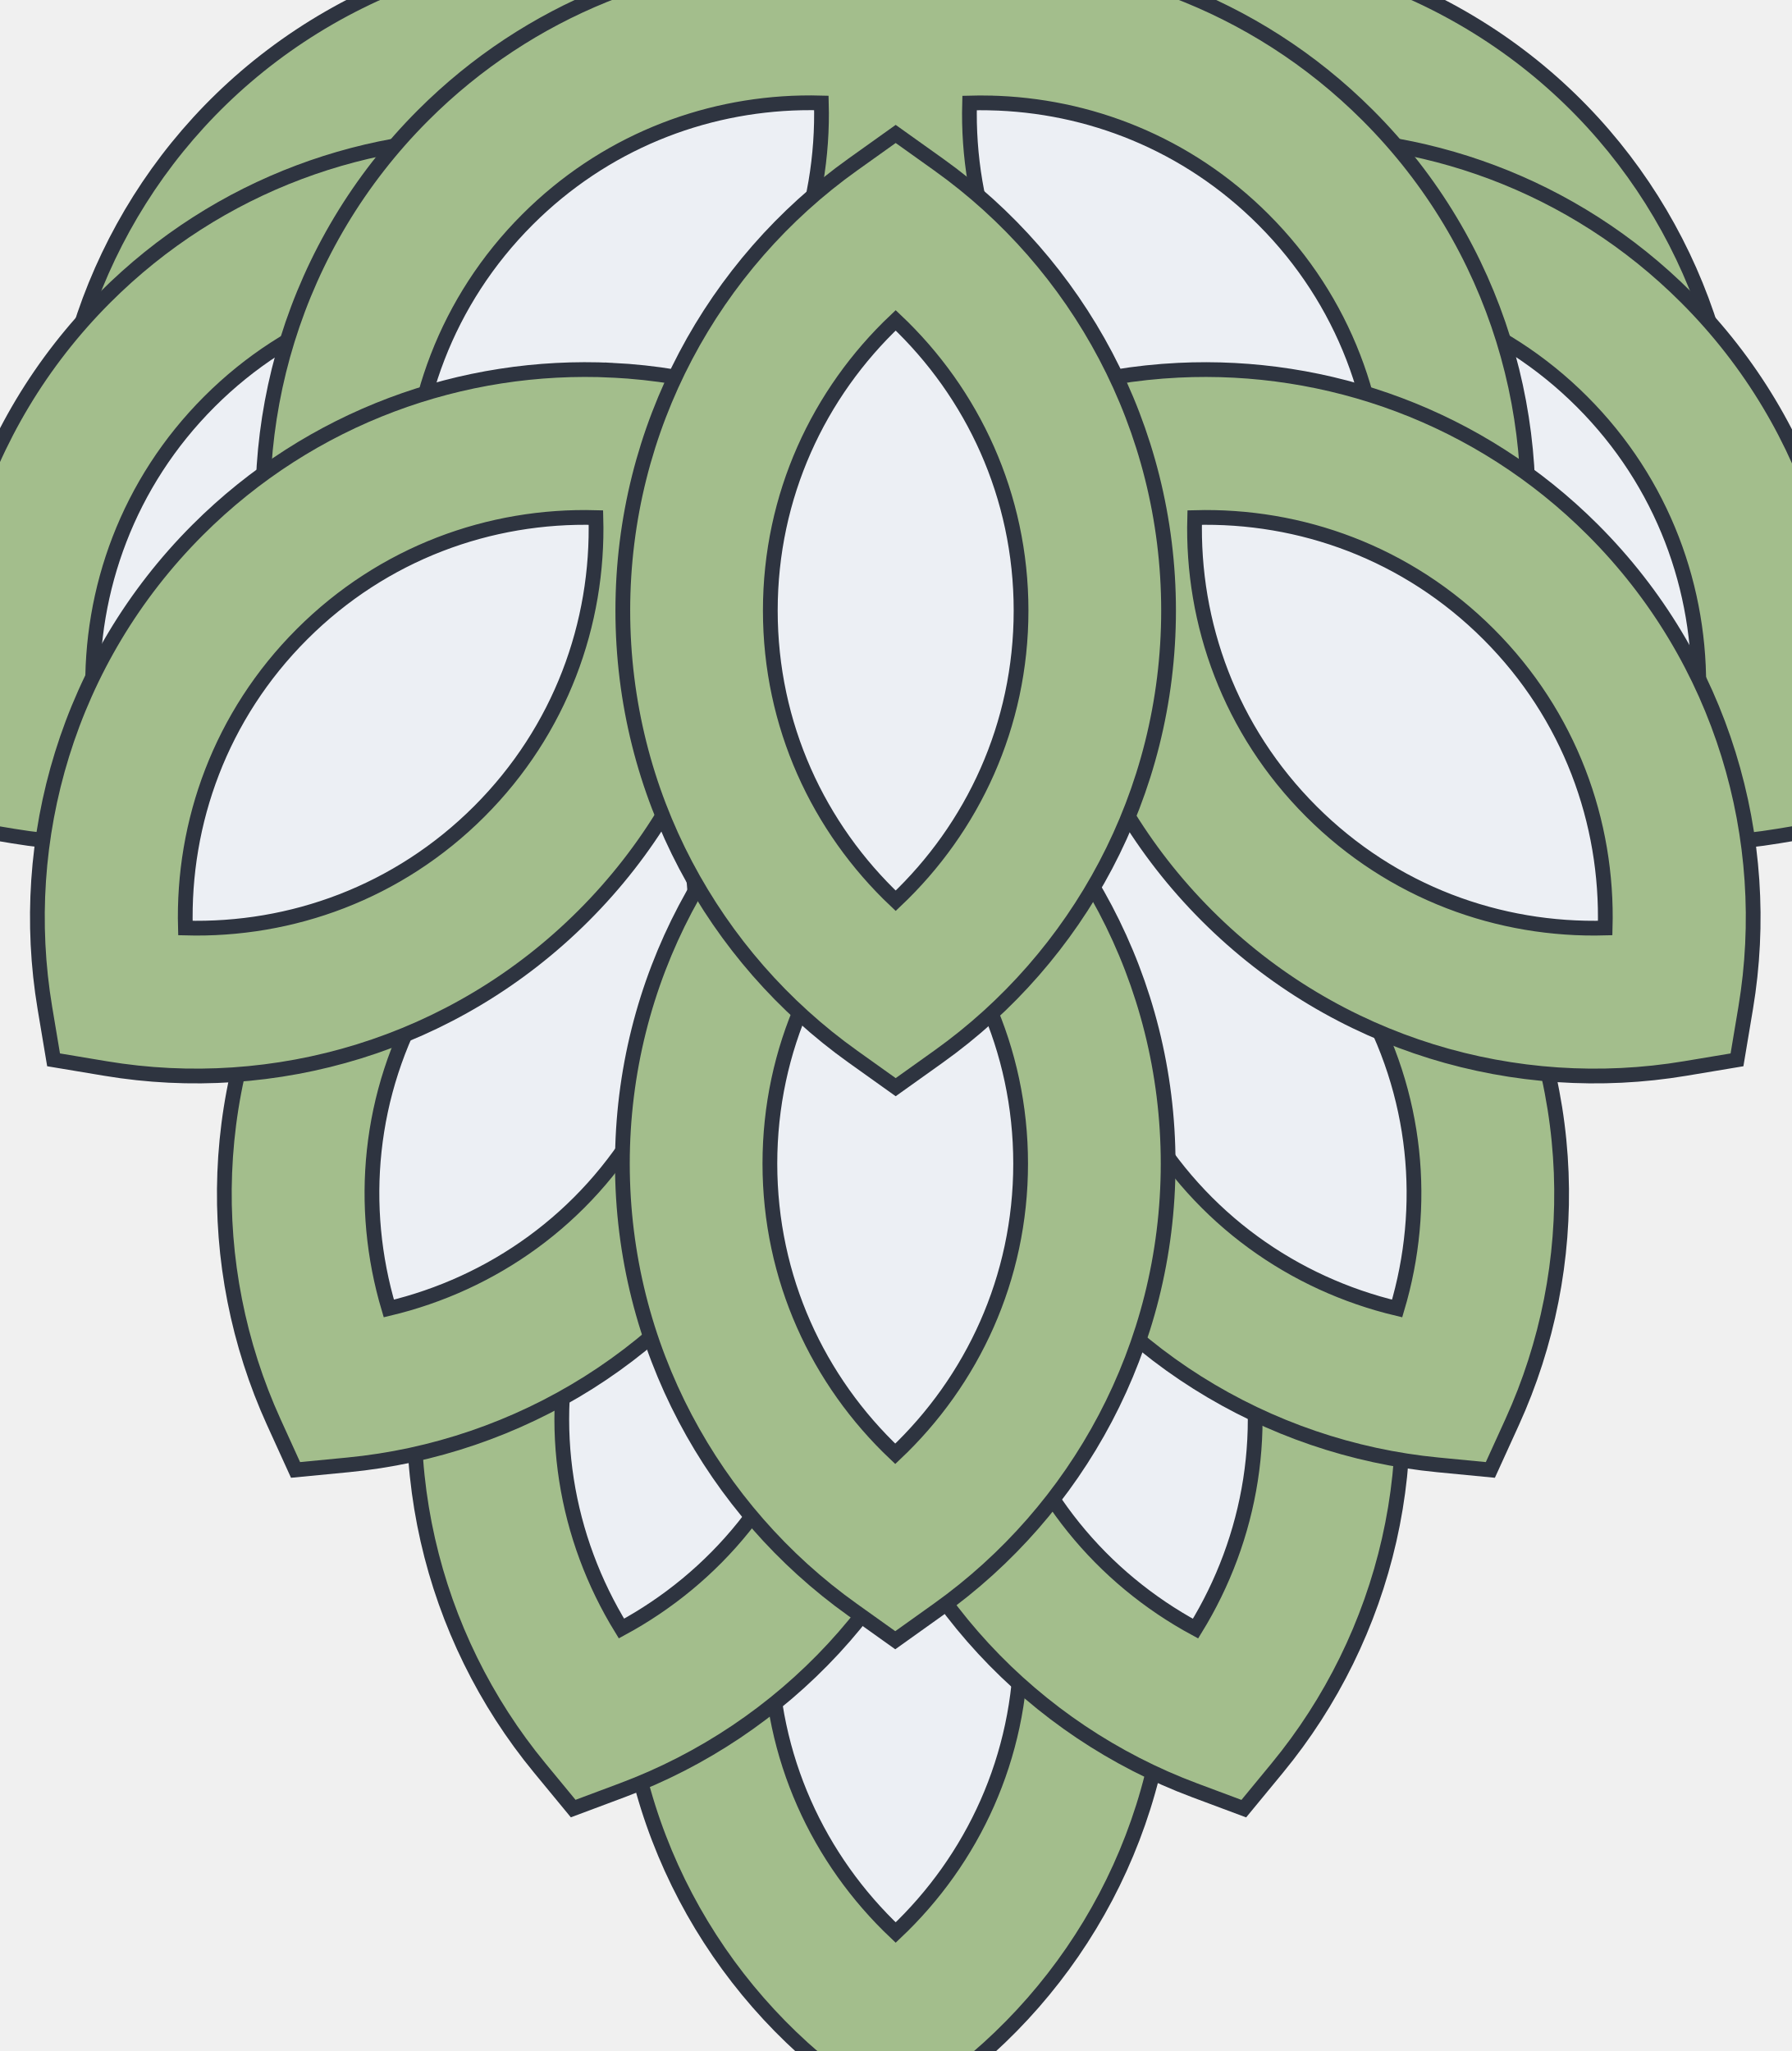
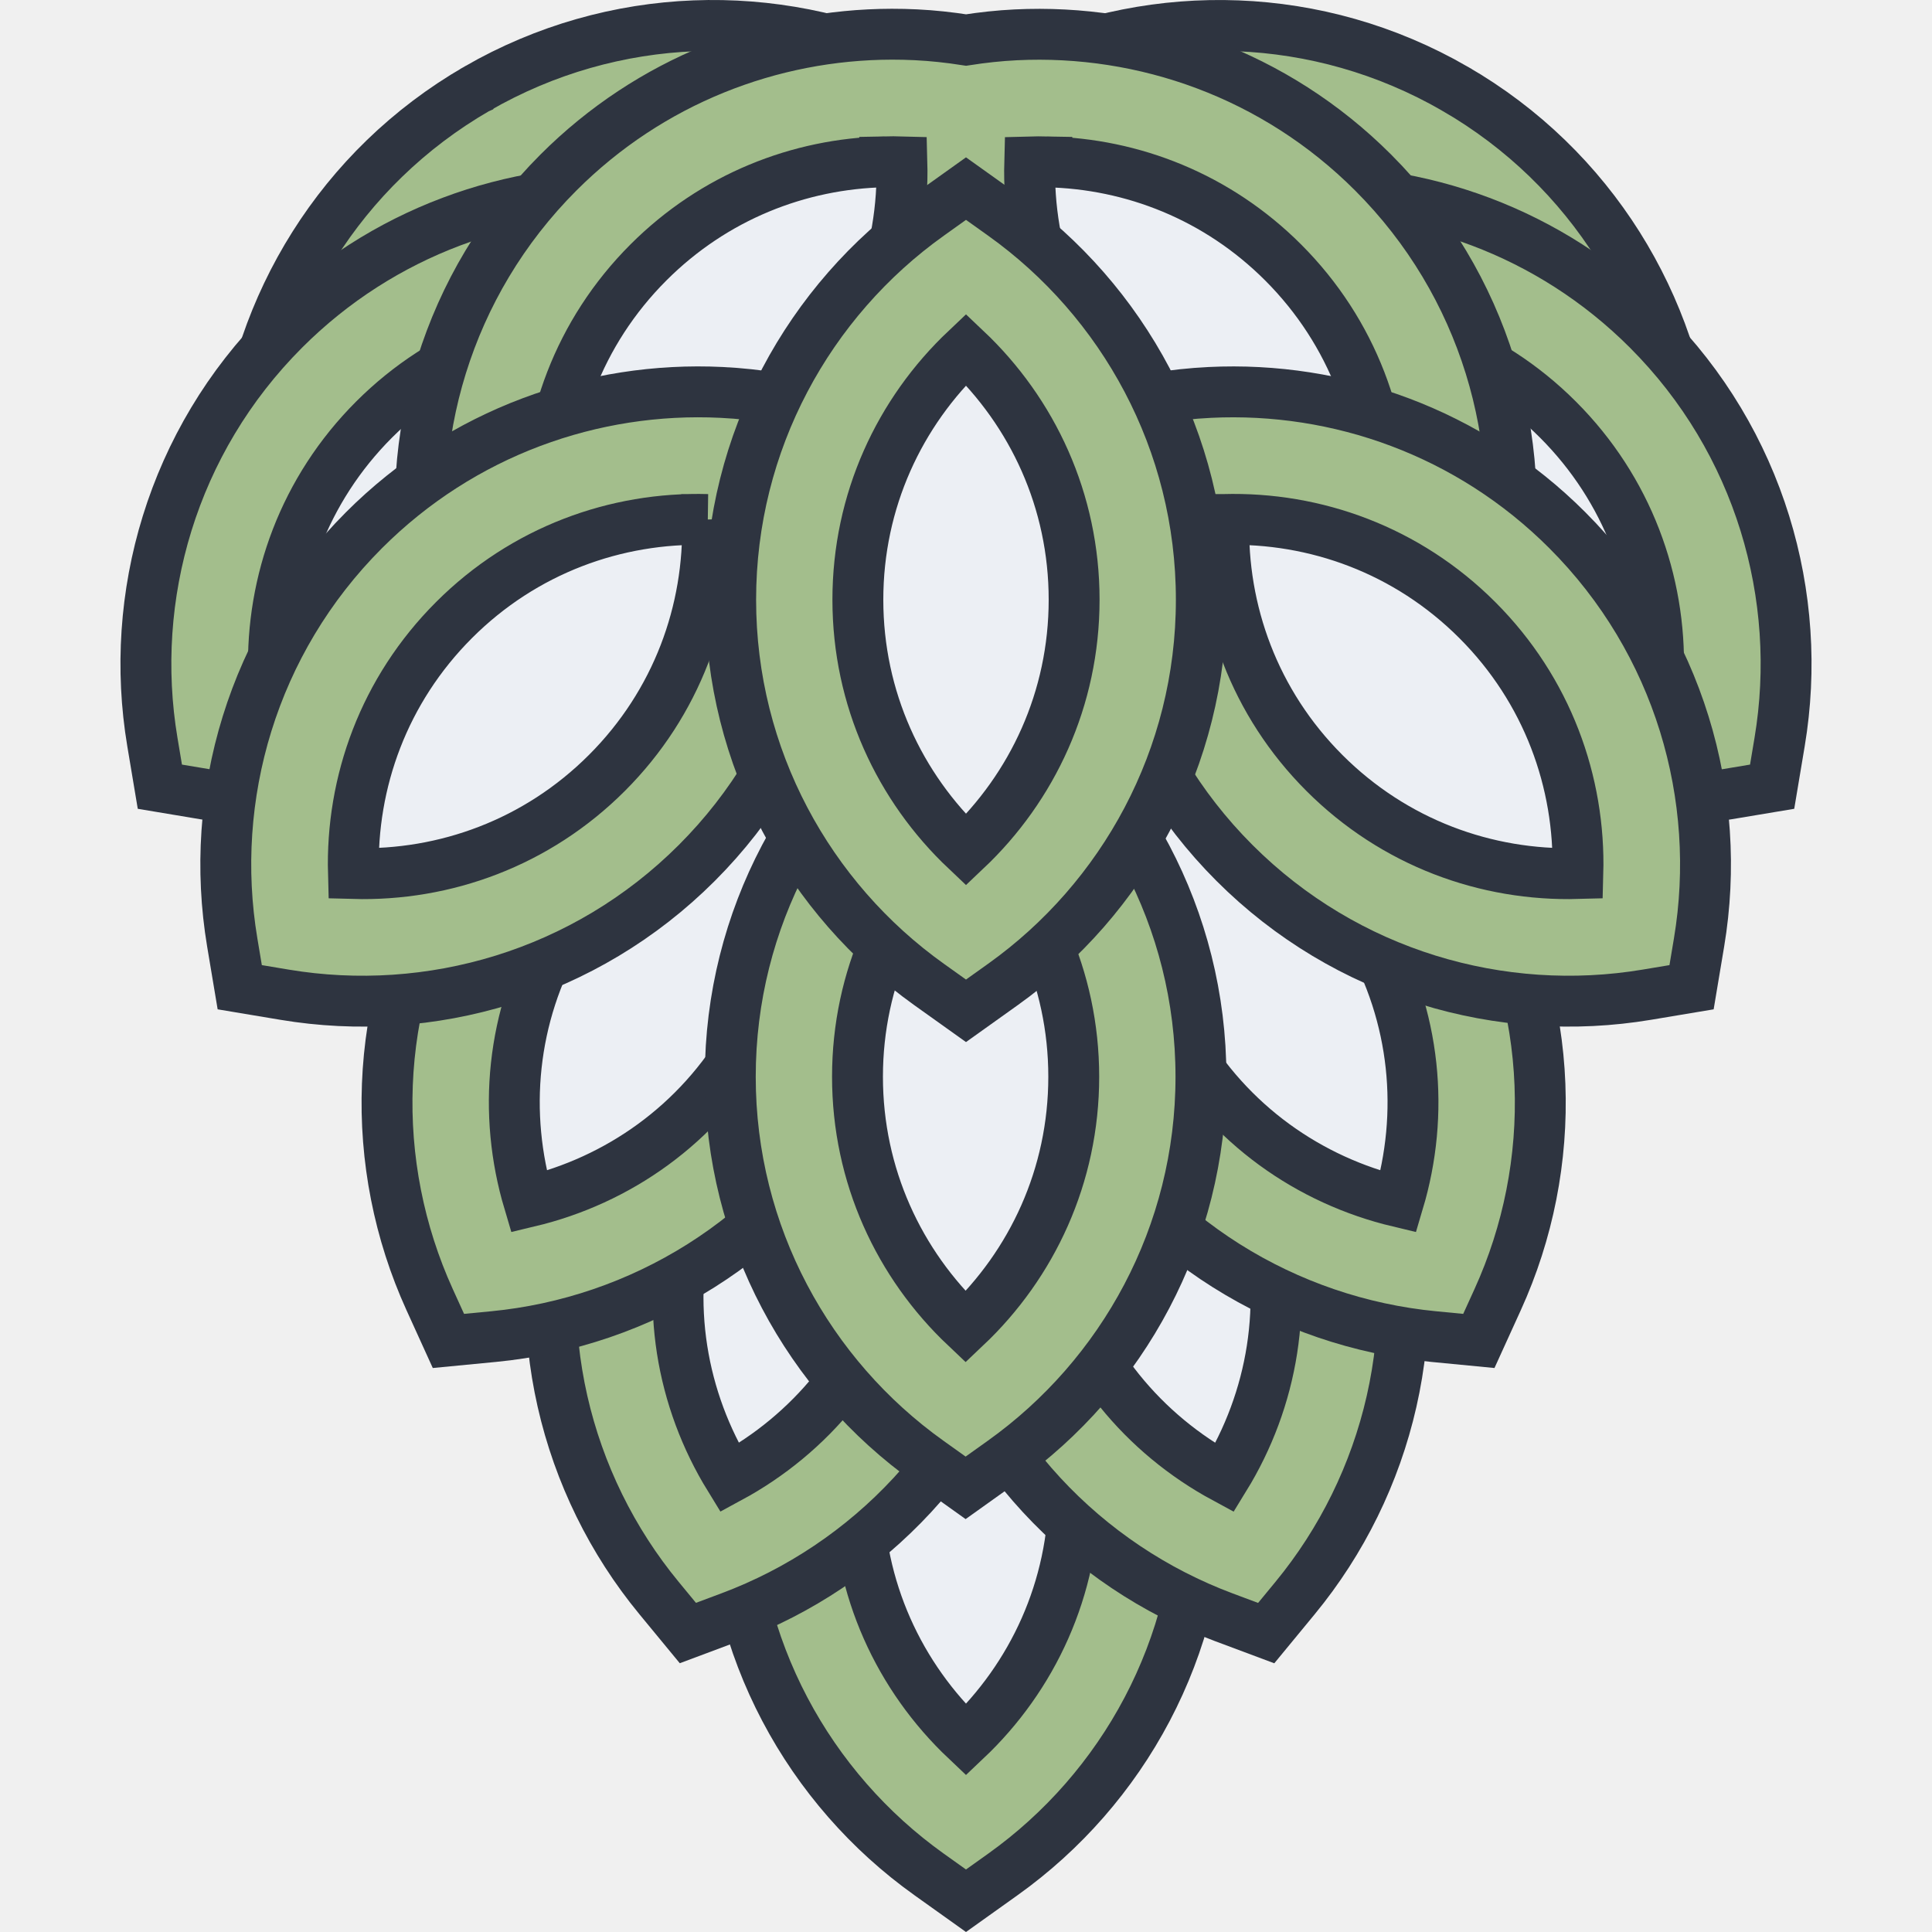
- <svg xmlns="http://www.w3.org/2000/svg" id="Layer_1" viewBox="0 0 242.89 278.14" version="1.1" width="242.89" height="278.14">
+ <svg xmlns="http://www.w3.org/2000/svg" id="Layer_1" viewBox="0 0 300 300" version="1.1" width="300" height="300">
  <defs id="defs1">
    <style id="style1">.cls-1{fill:#fff;stroke:#194b24;stroke-miterlimit:10;stroke-width:20px;}</style>
  </defs>
-   <path style="color:#000000;fill:#eceff4;stroke:#2e3440;stroke-width:2;stroke-miterlimit:10;stroke-dasharray:none;stroke-opacity:1" d="m 166.32,57.87 c 18.7,10.8 40.57,11.11 58.84,2.8 C 223.23,40.69 212.03,21.91 193.32,11.11 174.61,0.32 152.75,0 134.48,8.32 c 1.93,19.98 13.13,38.76 31.84,49.56 z" id="path18" />
-   <path style="color:#000000;fill:#a3be8c;fill-opacity:1;stroke:#2e3440;stroke-width:2;stroke-miterlimit:10;stroke-dasharray:none;stroke-opacity:1" d="m 164.152,-7.432 c -11.664,-0.454 -23.268,1.847 -33.816,6.65 l -6.496,2.959 0.686,7.104 c 2.228,23.068 15.234,44.814 36.795,57.26 l 15,8.658 v -2.178 c 17.721,5.54 36.619,4.194 52.98,-3.248 l 6.5,-2.957 -0.688,-7.107 C 232.885,36.641 219.879,14.895 198.318,2.449 l -0.002,-0.002 c -10.778,-6.216 -22.501,-9.425 -34.164,-9.879 z m -0.836,19.961 c 8.511,0.324 17.076,2.67 25.008,7.244 13.489,7.788 22.245,20.408 25.58,34.396 -13.786,4.101 -29.103,2.827 -42.584,-4.959 l -0.107,-0.062 c -13.429,-7.793 -22.152,-20.379 -25.479,-34.33 5.682,-1.693 11.612,-2.516 17.582,-2.289 z" id="path19" />
-   <path style="color:#000000;fill:#eceff4;stroke:#2e3440;stroke-width:2;stroke-miterlimit:10;stroke-dasharray:none;stroke-opacity:1" d="m 49.57,11.11 c -18.7,10.8 -29.91,29.58 -31.84,49.56 18.26,8.32 40.13,8 58.84,-2.8 C 95.27,47.07 106.48,28.29 108.41,8.31 90.15,0 68.28,0.32 49.57,11.11 Z" id="path20" />
-   <path style="color:#000000;fill:#a3be8c;fill-opacity:1;stroke:#2e3440;stroke-width:2;stroke-miterlimit:10;stroke-dasharray:none;stroke-opacity:1" d="M 78.738,-7.434 C 67.074,-6.978 55.353,-3.769 44.574,2.447 l -0.002,0.002 -0.004,0.002 C 23.02,14.896 10.004,36.637 7.775,59.709 l -0.686,7.102 6.494,2.959 C 34.674,79.379 60.01,78.975 81.568,66.531 l 0.002,-0.002 C 103.119,54.084 116.135,32.343 118.363,9.271 l 0.688,-7.105 -6.498,-2.957 C 102.009,-5.59 90.402,-7.889 78.738,-7.434 Z m 0.84,19.961 c 5.969,-0.228 11.897,0.595 17.576,2.283 C 93.817,28.799 85.052,41.424 71.568,49.211 58.076,56.998 42.76,58.277 28.984,54.174 32.321,40.186 41.084,27.562 54.566,19.773 62.498,15.199 71.064,12.852 79.578,12.527 Z" id="path21" />
-   <path style="color:#000000;fill:#eceff4;stroke:#2e3440;stroke-width:2;stroke-miterlimit:10;stroke-dasharray:none;stroke-opacity:1" d="m 94.45,222.72 c 0,21.6 10.66,40.69 27,52.35 16.34,-11.66 27,-30.75 27,-52.35 0,-21.6 -10.66,-40.69 -27,-52.35 -16.34,11.66 -27,30.75 -27,52.35 z" id="path22" />
-   <path style="color:#000000;fill:#a3be8c;fill-opacity:1;stroke:#2e3440;stroke-width:2;stroke-miterlimit:10;stroke-dasharray:none;stroke-opacity:1" d="m 121.449,158.086 -5.809,4.145 c -18.867,13.463 -31.191,35.6 -31.191,60.49 0,24.89 12.324,47.027 31.191,60.49 l 5.809,4.145 5.809,-4.145 c 18.867,-13.463 31.191,-35.6 31.191,-60.49 0,-24.89 -12.324,-47.027 -31.191,-60.49 z m 0,25.277 c 10.449,9.882 17,23.78 17,39.357 0,15.577 -6.551,29.473 -17,39.355 -10.449,-9.882 -17,-23.779 -17,-39.355 0,-15.577 6.551,-29.475 17,-39.357 z" id="path23" />
-   <path style="color:#000000;fill:#eceff4;stroke:#2e3440;stroke-width:2;stroke-miterlimit:10;stroke-dasharray:none;stroke-opacity:1" d="m 125.84,189.83 c 5.59,20.86 20.83,36.55 39.63,43.58 12.76,-15.49 18.12,-36.69 12.53,-57.55 -5.59,-20.86 -20.83,-36.55 -39.63,-43.58 -12.76,15.49 -18.12,36.69 -12.53,57.55 z" id="path24" />
-   <path style="color:#000000;fill:#a3be8c;fill-opacity:1;stroke:#2e3440;stroke-width:2;stroke-miterlimit:10;stroke-dasharray:none;stroke-opacity:1" d="m 135.189,120.414 -4.537,5.508 c -14.733,17.885 -20.913,42.456 -14.471,66.496 6.442,24.038 24.074,42.241 45.785,50.359 l 6.684,2.498 4.537,-5.508 c 14.733,-17.885 20.915,-42.456 14.473,-66.496 -6.442,-24.038 -24.076,-42.239 -45.787,-50.357 z m 6.545,24.418 c 12.648,6.841 22.575,18.575 26.605,33.617 4.031,15.041 1.298,30.16 -6.234,42.41 -12.648,-6.841 -22.575,-18.575 -26.605,-33.617 -4.03,-15.04 -1.298,-30.161 6.234,-42.41 z" id="path25" />
-   <path style="color:#000000;fill:#eceff4;stroke:#2e3440;stroke-width:2;stroke-miterlimit:10;stroke-dasharray:none;stroke-opacity:1" d="m 152.38,156.86 c 10.8,18.7 29.58,29.91 49.56,31.84 8.32,-18.26 8,-40.13 -2.8,-58.84 -10.8,-18.7 -29.58,-29.91 -49.56,-31.84 -8.32,18.26 -8,40.13 2.8,58.84 z" id="path26" />
-   <path style="color:#000000;fill:#a3be8c;fill-opacity:1;stroke:#2e3440;stroke-width:2;stroke-miterlimit:10;stroke-dasharray:none;stroke-opacity:1" d="m 137.439,87.381 -2.959,6.492 c -9.609,21.09 -9.206,46.428 3.238,67.986 h 0.002 v 0.002 c 12.445,21.549 34.186,34.564 57.258,36.793 l 7.104,0.686 2.957,-6.494 c 9.609,-21.09 9.206,-46.426 -3.238,-67.984 v -0.002 h -0.002 C 189.354,103.311 167.613,90.295 144.541,88.066 Z m 12.637,21.895 c 13.99,3.337 26.616,12.101 34.404,25.586 7.787,13.493 9.066,28.808 4.963,42.584 -13.989,-3.337 -26.614,-12.1 -34.402,-25.584 -7.789,-13.493 -9.068,-28.809 -4.965,-42.586 z" id="path27" />
-   <path style="color:#000000;fill:#eceff4;stroke:#2e3440;stroke-width:2;stroke-miterlimit:10;stroke-dasharray:none;stroke-opacity:1" d="m 68.37,175.85 c -5.59,20.86 -0.23,42.07 12.53,57.55 18.8,-7.03 34.04,-22.72 39.63,-43.58 5.59,-20.86 0.23,-42.07 -12.53,-57.55 -18.8,7.03 -34.04,22.72 -39.63,43.58 z" id="path28" />
-   <path style="color:#000000;fill:#a3be8c;fill-opacity:1;stroke:#2e3440;stroke-width:2;stroke-miterlimit:10;stroke-dasharray:none;stroke-opacity:1" d="m 111.18,120.404 -6.682,2.5 c -21.711,8.119 -39.345,26.319 -45.787,50.357 -6.442,24.041 -0.265,48.619 14.473,66.498 l 4.537,5.506 6.682,-2.5 c 21.711,-8.119 39.345,-26.319 45.787,-50.357 6.442,-24.041 0.265,-48.619 -14.473,-66.498 z m -6.543,24.418 c 7.529,12.244 10.265,27.371 6.234,42.41 -4.031,15.042 -13.959,26.774 -26.607,33.615 -7.529,-12.244 -10.265,-27.371 -6.234,-42.41 4.031,-15.042 13.959,-26.774 26.607,-33.615 z" id="path29" />
-   <path style="color:#000000;fill:#eceff4;stroke:#2e3440;stroke-width:2;stroke-miterlimit:10;stroke-dasharray:none;stroke-opacity:1" d="m 49.02,129.86 c -10.8,18.7 -11.11,40.57 -2.8,58.84 19.98,-1.93 38.76,-13.13 49.56,-31.84 10.8,-18.7 11.11,-40.57 2.8,-58.84 -19.98,1.93 -38.76,13.13 -49.56,31.84 z" id="path30" />
-   <path style="color:#000000;fill:#a3be8c;fill-opacity:1;stroke:#2e3440;stroke-width:2;stroke-miterlimit:10;stroke-dasharray:none;stroke-opacity:1" d="m 104.727,87.379 -7.107,0.688 C 74.551,90.295 52.805,103.301 40.359,124.861 27.913,146.413 27.524,171.748 37.117,192.84 l 2.957,6.5 7.107,-0.686 c 23.068,-2.228 44.812,-15.234 57.258,-36.793 l 0.002,-0.002 c 12.446,-21.552 12.836,-46.888 3.242,-67.98 z M 92.08,109.275 c 4.101,13.786 2.827,29.103 -4.959,42.584 h -0.002 v 0.002 c -7.787,13.491 -20.409,22.248 -34.398,25.584 -4.102,-13.787 -2.827,-29.103 4.959,-42.584 v -0.002 h 0.002 c 7.788,-13.491 20.408,-22.249 34.398,-25.584 z" id="path31" />
-   <path style="color:#000000;fill:#eceff4;stroke:#2e3440;stroke-width:2;stroke-miterlimit:10;stroke-dasharray:none;stroke-opacity:1" d="m 94.39,157.8 c 0,21.6 10.66,40.69 27,52.35 16.34,-11.66 27,-30.75 27,-52.35 0,-21.6 -10.66,-40.69 -27,-52.35 -16.34,11.66 -27,30.75 -27,52.35 z" id="path32" />
-   <path style="color:#000000;fill:#a3be8c;fill-opacity:1;stroke:#2e3440;stroke-width:2;stroke-miterlimit:10;stroke-dasharray:none;stroke-opacity:1" d="m 121.391,93.164 -5.809,4.146 C 96.715,110.774 84.391,132.911 84.391,157.801 c 0,24.89 12.324,47.025 31.191,60.488 l 5.809,4.146 5.809,-4.146 c 18.867,-13.463 31.191,-35.598 31.191,-60.488 0,-24.89 -12.324,-47.027 -31.191,-60.49 z m 0,25.279 c 10.449,9.882 17,23.78 17,39.357 0,15.577 -6.551,29.473 -17,39.355 -10.449,-9.882 -17,-23.778 -17,-39.355 -1e-5,-15.578 6.551,-29.475 17,-39.357 z" id="path33" />
-   <path style="color:#000000;fill:#eceff4;stroke:#2e3440;stroke-width:2;stroke-miterlimit:10;stroke-dasharray:none;stroke-opacity:1" d="m 183.4,85.58 c 15.27,15.27 36.31,21.24 56.11,17.93 3.31,-19.79 -2.66,-40.84 -17.93,-56.11 -15.27,-15.27 -36.31,-21.24 -56.11,-17.93 -3.31,19.79 2.66,40.84 17.93,56.11 z" id="path34" />
-   <path style="color:#000000;fill:#a3be8c;fill-opacity:1;stroke:#2e3440;stroke-width:2;stroke-miterlimit:10;stroke-dasharray:none;stroke-opacity:1" d="m 172.449,18.678 c -2.889,0.141 -5.771,0.452 -8.629,0.93 l -7.037,1.176 -1.176,7.037 c -3.823,22.858 3.123,47.232 20.721,64.83 17.596,17.596 41.965,24.545 64.83,20.723 l 7.037,-1.176 1.178,-7.037 C 253.196,82.303 246.248,57.926 228.65,40.328 213.254,24.932 192.672,17.688 172.449,18.678 Z m 2.211,19.982 c 14.376,-0.398 28.838,4.799 39.85,15.811 11.009,11.009 16.207,25.48 15.811,39.85 -14.376,0.398 -28.838,-4.799 -39.85,-15.811 -11.009,-11.009 -16.207,-25.48 -15.811,-39.85 z" id="path35" />
-   <path style="color:#000000;fill:#eceff4;stroke:#2e3440;stroke-width:2;stroke-miterlimit:10;stroke-dasharray:none;stroke-opacity:1" d="m 59.5,85.582 c -15.27,15.27 -36.31,21.24 -56.11,17.93 -3.31,-19.79 2.66,-40.84 17.93,-56.11 15.27,-15.27 36.31,-21.24 56.11,-17.93 3.31,19.79 -2.66,40.84 -17.93,56.11 z" id="path34-1" />
-   <path style="color:#000000;fill:#a3be8c;fill-opacity:1;stroke:#2e3440;stroke-width:2;stroke-miterlimit:10;stroke-dasharray:none;stroke-opacity:1" d="m 70.451,18.679 c 2.889,0.141 5.771,0.452 8.629,0.93 l 7.037,1.176 1.176,7.037 C 91.116,50.679 84.17,75.054 66.572,92.652 48.976,110.248 24.607,117.197 1.742,113.375 l -7.037,-1.176 -1.178,-7.037 C -10.296,82.304 -3.348,57.927 14.25,40.33 29.646,24.933 50.228,17.689 70.451,18.679 Z M 68.24,38.662 C 53.864,38.263 39.402,43.461 28.39,54.472 17.381,65.481 12.183,79.952 12.58,94.322 26.956,94.72 41.418,89.523 52.43,78.511 63.439,67.502 68.637,53.031 68.24,38.662 Z" id="path35-3" />
-   <path style="color:#000000;fill:#eceff4;stroke:#2e3440;stroke-width:2;stroke-miterlimit:10;stroke-dasharray:none;stroke-opacity:1" d="m 140.2,60.88 c 15.27,15.27 36.31,21.24 56.11,17.93 C 199.62,59.02 193.65,37.97 178.38,22.7 163.11,7.43 142.07,1.47 122.28,4.78 c -3.31,19.79 2.66,40.84 17.93,56.11 z" id="path36" />
-   <path style="color:#000000;fill:#eceff4;stroke:#2e3440;stroke-width:2;stroke-miterlimit:10;stroke-dasharray:none;stroke-opacity:1" d="M 64.45,22.7 C 49.18,37.97 43.21,59.01 46.52,78.81 66.31,82.12 87.36,76.15 102.63,60.88 117.9,45.61 123.87,24.57 120.56,4.77 100.77,1.46 79.72,7.43 64.45,22.7 Z" id="path42" />
-   <path id="path37" style="color:#000000;display:inline;fill:#a3be8c;fill-opacity:1;stroke:#2e3440;stroke-width:2;stroke-miterlimit:10;stroke-dasharray:none;stroke-opacity:1" d="M 109.789,-6.111 C 90.811,-6.076 71.814,1.193 57.379,15.629 39.783,33.225 32.834,57.594 36.656,80.459 l 1.178,7.037 7.037,1.178 c 22.857,3.823 47.232,-3.125 64.83,-20.723 4.661,-4.661 8.552,-9.806 11.717,-15.264 3.163,5.457 7.052,10.603 11.711,15.264 0.003,0.003 0.006,0.006 0.01,0.01 17.595,17.589 41.96,24.535 64.82,20.713 l 7.037,-1.178 1.178,-7.037 C 209.997,57.601 203.049,33.227 185.451,15.629 170.053,0.231 149.471,-7.004 129.256,-6.012 c -2.609,0.128 -5.21,0.412 -7.795,0.814 -2.612,-0.409 -5.24,-0.695 -7.877,-0.824 -1.264,-0.062 -2.53,-0.092 -3.795,-0.09 z m -1.113,20.061 c 0.898,-0.019 1.797,-0.015 2.695,0.01 0.398,14.376 -4.801,28.838 -15.812,39.85 -11.01,11.01 -25.479,16.21 -39.85,15.812 -0.398,-14.376 4.801,-28.838 15.812,-39.85 10.322,-10.322 23.684,-15.538 37.154,-15.822 z m 25.488,0.01 c 13.469,0.282 26.823,5.491 37.145,15.812 11.01,11.01 16.21,25.479 15.812,39.85 -14.371,0.398 -28.83,-4.798 -39.84,-15.803 -0.002,-0.002 -0.002,-0.004 -0.004,-0.006 -0.002,-0.002 -0.004,-0.002 -0.006,-0.004 -11.003,-11.008 -16.2,-25.474 -15.803,-39.84 0.898,-0.025 1.797,-0.029 2.695,-0.01 z" />
-   <path style="color:#000000;fill:#eceff4;stroke:#2e3440;stroke-width:2;stroke-miterlimit:10;stroke-dasharray:none;stroke-opacity:1" d="m 170.73,117.11 c 15.27,15.27 36.31,21.24 56.11,17.93 C 230.15,115.25 224.18,94.2 208.91,78.93 193.64,63.66 172.6,57.69 152.8,61 c -3.31,19.79 2.66,40.84 17.93,56.11 z" id="path38" />
-   <path style="color:#000000;fill:#a3be8c;fill-opacity:1;stroke:#2e3440;stroke-width:2;stroke-miterlimit:10;stroke-dasharray:none;stroke-opacity:1" d="m 159.779,50.209 c -2.889,0.141 -5.771,0.45 -8.629,0.928 l -7.037,1.176 -1.176,7.037 c -3.823,22.858 3.123,47.234 20.721,64.832 17.596,17.596 41.965,24.543 64.83,20.721 l 7.037,-1.176 1.178,-7.037 C 240.526,113.832 233.578,89.457 215.98,71.859 200.584,56.463 180.002,49.219 159.779,50.209 Z m 2.211,19.98 c 14.376,-0.398 28.838,4.801 39.85,15.812 11.01,11.01 16.208,25.479 15.811,39.85 -14.376,0.398 -28.838,-4.801 -39.85,-15.812 C 166.791,99.029 161.593,84.56 161.99,70.189 Z" id="path39" />
-   <path style="color:#000000;fill:#eceff4;stroke:#2e3440;stroke-width:2;stroke-miterlimit:10;stroke-dasharray:none;stroke-opacity:1" d="M 33.88,78.93 C 18.61,94.2 12.64,115.24 15.95,135.04 35.74,138.35 56.79,132.38 72.06,117.11 87.33,101.84 93.3,80.8 89.99,61 70.2,57.69 49.15,63.66 33.88,78.93 Z" id="path44" />
-   <path style="color:#000000;fill:#a3be8c;fill-opacity:1;stroke:#2e3440;stroke-width:2;stroke-miterlimit:10;stroke-dasharray:none;stroke-opacity:1" d="M 83.014,50.207 C 62.795,49.216 42.207,56.461 26.809,71.859 9.212,89.456 2.264,113.824 6.086,136.689 l 1.178,7.037 7.037,1.176 c 22.858,3.823 47.232,-3.123 64.83,-20.721 17.596,-17.596 24.545,-41.965 20.723,-64.83 l -1.178,-7.037 -7.037,-1.178 c -2.857,-0.478 -5.737,-0.788 -8.625,-0.93 z m -2.213,19.982 c 0.398,14.376 -4.801,28.838 -15.812,39.85 -11.01,11.01 -25.479,16.21 -39.85,15.812 -0.399,-14.376 4.8,-28.838 15.812,-39.85 11.01,-11.01 25.479,-16.21 39.85,-15.812 z" id="path45" />
-   <path style="color:#000000;fill:#eceff4;stroke:#2e3440;stroke-width:2;stroke-miterlimit:10;stroke-dasharray:none;stroke-opacity:1" d="m 94.45,82.8 c 0,21.6 10.66,40.69 27,52.35 16.34,-11.66 27,-30.75 27,-52.35 0,-21.6 -10.66,-40.69 -27,-52.35 -16.34,11.66 -27,30.75 -27,52.35 z" id="path46" />
-   <path style="color:#000000;fill:#a3be8c;fill-opacity:1;stroke:#2e3440;stroke-width:2;stroke-miterlimit:10;stroke-dasharray:none;stroke-opacity:1" d="m 121.449,18.164 -5.809,4.146 c -18.867,13.463 -31.191,35.6 -31.191,60.49 0,24.89 12.324,47.025 31.191,60.488 l 5.809,4.146 5.809,-4.146 c 18.867,-13.463 31.191,-35.598 31.191,-60.488 0,-24.89 -12.324,-47.027 -31.191,-60.49 z m 0,25.279 c 10.449,9.882 17,23.78 17,39.357 0,15.577 -6.551,29.473 -17,39.355 -10.449,-9.882 -17,-23.779 -17,-39.355 0,-15.577 6.551,-29.475 17,-39.357 z" id="path47" />
+   <path style="color:#000000;fill:#eceff4;stroke:#2e3440;stroke-width:1.975;stroke-miterlimit:10;stroke-dasharray:none;stroke-opacity:1" d="m 194.315,68.502 c 18.469,10.666 40.068,10.972 58.112,2.765 C 250.52,51.534 239.459,32.987 220.98,22.321 202.502,11.664 180.913,11.348 162.869,19.565 c 1.906,19.733 12.967,38.28 31.446,48.947 z" id="path18" />
+   <path style="color:#000000;fill:#a3be8c;fill-opacity:1;stroke:#2e3440;stroke-width:7.901;stroke-miterlimit:10;stroke-dasharray:none;stroke-opacity:1" d="m 192.174,4.008 c -11.519,-0.448 -22.98,1.824 -33.398,6.568 l -6.416,2.922 0.677,7.016 c 2.201,22.783 15.046,44.26 36.34,56.551 l 14.814,8.551 v -2.151 c 17.502,5.471 36.166,4.142 52.325,-3.208 l 6.42,-2.92 -0.679,-7.019 C 260.056,47.535 247.211,26.058 225.917,13.767 l -0.002,-0.002 C 215.27,7.626 203.693,4.457 192.174,4.008 Z M 191.348,23.722 c 8.406,0.32 16.864,2.637 24.698,7.154 13.322,7.691 21.969,20.156 25.263,33.971 -13.616,4.05 -28.743,2.792 -42.057,-4.898 l -0.106,-0.062 C 185.884,52.192 177.269,39.762 173.984,25.983 c 5.612,-1.672 11.468,-2.485 17.364,-2.261 z" id="path19" />
+   <path style="color:#000000;fill:#eceff4;stroke:#2e3440;stroke-width:1.975;stroke-miterlimit:10;stroke-dasharray:none;stroke-opacity:1" d="M 79.01,22.321 C 60.541,32.987 49.47,51.534 47.564,71.267 c 18.034,8.217 39.633,7.901 58.112,-2.765 18.469,-10.666 29.54,-29.214 31.446,-48.947 -18.034,-8.207 -39.633,-7.891 -58.112,2.765 z" id="path20" />
+   <path style="color:#000000;fill:#a3be8c;fill-opacity:1;stroke:#2e3440;stroke-width:7.901;stroke-miterlimit:10;stroke-dasharray:none;stroke-opacity:1" d="M 107.817,4.006 C 96.297,4.456 84.721,7.626 74.076,13.765 l -0.002,0.002 -0.004,0.002 C 52.788,26.06 39.933,47.532 37.732,70.318 l -0.677,7.014 6.414,2.922 c 20.829,9.49 45.852,9.092 67.143,-3.198 l 0.002,-0.002 c 21.282,-12.291 34.136,-33.763 36.338,-56.549 l 0.679,-7.018 -6.418,-2.92 C 130.799,5.828 119.336,3.557 107.817,4.006 Z m 0.829,19.714 c 5.896,-0.225 11.75,0.587 17.359,2.255 -3.296,13.815 -11.952,26.284 -25.269,33.975 -13.326,7.691 -28.452,8.954 -42.057,4.901 3.295,-13.815 11.95,-26.283 25.265,-33.975 7.833,-4.517 16.294,-6.836 24.702,-7.156 z" id="path21" />
+   <path style="color:#000000;fill:#eceff4;stroke:#2e3440;stroke-width:1.975;stroke-miterlimit:10;stroke-dasharray:none;stroke-opacity:1" d="m 123.334,231.311 c 0,21.333 10.528,40.186 26.666,51.702 16.138,-11.516 26.666,-30.369 26.666,-51.702 0,-21.333 -10.528,-40.186 -26.666,-51.702 -16.138,11.516 -26.666,30.369 -26.666,51.702 z" id="path22" />
+   <path style="color:#000000;fill:#a3be8c;fill-opacity:1;stroke:#2e3440;stroke-width:7.901;stroke-miterlimit:10;stroke-dasharray:none;stroke-opacity:1" d="m 149.999,167.477 -5.737,4.093 c -18.633,13.297 -30.805,35.16 -30.805,59.742 0,24.582 12.172,46.445 30.805,59.742 l 5.737,4.093 5.737,-4.093 c 18.633,-13.297 30.805,-35.16 30.805,-59.742 0,-24.582 -12.172,-46.445 -30.805,-59.742 z m 0,24.964 c 10.32,9.76 16.79,23.486 16.79,38.87 0,15.385 -6.47,29.108 -16.79,38.868 -10.319,-9.76 -16.79,-23.484 -16.79,-38.868 0,-15.384 6.47,-29.11 16.79,-38.87 z" id="path23" />
+   <path style="color:#000000;fill:#eceff4;stroke:#2e3440;stroke-width:1.975;stroke-miterlimit:10;stroke-dasharray:none;stroke-opacity:1" d="m 154.336,198.829 c 5.521,20.602 20.572,36.098 39.14,43.041 12.602,-15.298 17.896,-36.236 12.375,-56.838 -5.521,-20.602 -20.572,-36.098 -39.14,-43.041 -12.602,15.298 -17.896,36.236 -12.375,56.838 z" id="path24" />
+   <path style="color:#000000;fill:#a3be8c;fill-opacity:1;stroke:#2e3440;stroke-width:7.901;stroke-miterlimit:10;stroke-dasharray:none;stroke-opacity:1" d="m 163.569,130.272 -4.481,5.44 c -14.551,17.664 -20.654,41.931 -14.292,65.673 6.362,23.741 23.776,41.718 45.218,49.736 l 6.601,2.467 4.481,-5.44 c 14.551,-17.664 20.656,-41.931 14.294,-65.673 -6.362,-23.741 -23.778,-41.716 -45.22,-49.734 z m 6.464,24.116 c 12.492,6.756 22.295,18.345 26.276,33.201 3.981,14.854 1.282,29.787 -6.157,41.885 -12.492,-6.756 -22.295,-18.345 -26.276,-33.201 -3.981,-14.854 -1.282,-29.787 6.157,-41.885 z" id="path25" />
+   <path style="color:#000000;fill:#eceff4;stroke:#2e3440;stroke-width:1.975;stroke-miterlimit:10;stroke-dasharray:none;stroke-opacity:1" d="m 180.547,166.267 c 10.666,18.469 29.214,29.54 48.947,31.446 8.217,-18.034 7.901,-39.633 -2.765,-58.112 -10.666,-18.469 -29.214,-29.54 -48.947,-31.446 -8.217,18.034 -7.901,39.633 2.765,58.112 z" id="path26" />
+   <path style="color:#000000;fill:#a3be8c;fill-opacity:1;stroke:#2e3440;stroke-width:7.901;stroke-miterlimit:10;stroke-dasharray:none;stroke-opacity:1" d="m 165.791,97.647 -2.922,6.412 c -9.49,20.829 -9.092,45.854 3.198,67.145 h 0.002 v 0.002 c 12.291,21.282 33.763,34.137 56.549,36.338 l 7.016,0.677 2.92,-6.414 c 9.49,-20.829 9.092,-45.852 -3.198,-67.143 v -0.002 h -0.002 c -12.291,-21.282 -33.763,-34.137 -56.549,-36.338 z m 12.48,21.624 c 13.816,3.296 26.287,11.951 33.978,25.269 7.691,13.326 8.954,28.452 4.901,42.057 -13.816,-3.296 -26.285,-11.951 -33.977,-25.267 -7.692,-13.326 -8.956,-28.453 -4.903,-42.059 z" id="path27" />
+   <path style="color:#000000;fill:#eceff4;stroke:#2e3440;stroke-width:1.975;stroke-miterlimit:10;stroke-dasharray:none;stroke-opacity:1" d="m 97.577,185.022 c -5.521,20.602 -0.227,41.549 12.375,56.838 18.567,-6.943 33.619,-22.439 39.14,-43.041 5.521,-20.602 0.227,-41.549 -12.375,-56.838 -18.567,6.943 -33.619,22.439 -39.14,43.041 z" id="path28" />
+   <path style="color:#000000;fill:#a3be8c;fill-opacity:1;stroke:#2e3440;stroke-width:7.901;stroke-miterlimit:10;stroke-dasharray:none;stroke-opacity:1" d="m 139.857,130.262 -6.599,2.469 c -21.443,8.018 -38.858,25.993 -45.22,49.734 -6.363,23.743 -0.261,48.017 14.294,65.675 l 4.481,5.438 6.599,-2.469 c 21.443,-8.018 38.858,-25.993 45.22,-49.734 6.363,-23.743 0.261,-48.017 -14.294,-65.675 z m -6.462,24.116 c 7.436,12.092 10.137,27.032 6.157,41.885 -3.981,14.856 -13.787,26.443 -26.278,33.199 -7.436,-12.092 -10.137,-27.032 -6.157,-41.885 3.981,-14.856 13.787,-26.443 26.278,-33.199 z" id="path29" />
+   <path style="color:#000000;fill:#eceff4;stroke:#2e3440;stroke-width:1.975;stroke-miterlimit:10;stroke-dasharray:none;stroke-opacity:1" d="m 78.466,139.601 c -10.666,18.469 -10.972,40.068 -2.765,58.112 19.733,-1.906 38.28,-12.967 48.947,-31.446 10.666,-18.469 10.972,-40.068 2.765,-58.112 -19.733,1.906 -38.28,12.967 -48.947,31.446 z" id="path30" />
+   <path style="color:#000000;fill:#a3be8c;fill-opacity:1;stroke:#2e3440;stroke-width:7.901;stroke-miterlimit:10;stroke-dasharray:none;stroke-opacity:1" d="m 133.483,97.645 -7.019,0.679 c -22.783,2.201 -44.26,15.046 -56.551,36.34 -12.292,21.285 -12.677,46.306 -3.202,67.137 l 2.92,6.42 7.019,-0.677 c 22.782,-2.201 44.258,-15.045 56.549,-36.338 l 0.002,-0.002 c 12.292,-21.285 12.677,-46.308 3.202,-67.139 z m -12.49,21.625 c 4.05,13.616 2.792,28.743 -4.898,42.057 h -0.002 v 0.002 c -7.691,13.324 -20.156,21.973 -33.973,25.267 -4.051,-13.616 -2.792,-28.743 4.898,-42.057 v -0.002 h 0.002 c 7.691,-13.324 20.156,-21.973 33.973,-25.267 z" id="path31" />
+   <path style="color:#000000;fill:#eceff4;stroke:#2e3440;stroke-width:1.975;stroke-miterlimit:10;stroke-dasharray:none;stroke-opacity:1" d="m 123.275,167.195 c 0,21.333 10.528,40.186 26.666,51.702 16.138,-11.516 26.666,-30.369 26.666,-51.702 0,-21.333 -10.528,-40.186 -26.666,-51.702 -16.138,11.516 -26.666,30.369 -26.666,51.702 z" id="path32" />
+   <path style="color:#000000;fill:#a3be8c;fill-opacity:1;stroke:#2e3440;stroke-width:7.901;stroke-miterlimit:10;stroke-dasharray:none;stroke-opacity:1" d="m 149.941,103.359 -5.737,4.095 c -18.633,13.297 -30.805,35.16 -30.805,59.742 0,24.582 12.172,46.443 30.805,59.74 l 5.737,4.095 5.737,-4.095 c 18.633,-13.297 30.805,-35.158 30.805,-59.74 0,-24.582 -12.172,-46.445 -30.805,-59.742 z m 0,24.966 c 10.319,9.76 16.79,23.486 16.79,38.87 0,15.384 -6.47,29.108 -16.79,38.868 -10.32,-9.76 -16.79,-23.484 -16.79,-38.868 -1e-5,-15.385 6.47,-29.11 16.79,-38.87 z" id="path33" />
+   <path style="color:#000000;fill:#eceff4;stroke:#2e3440;stroke-width:1.975;stroke-miterlimit:10;stroke-dasharray:none;stroke-opacity:1" d="m 211.183,95.869 c 15.081,15.081 35.861,20.977 55.416,17.708 3.269,-19.545 -2.627,-40.335 -17.708,-55.416 -15.081,-15.081 -35.861,-20.977 -55.416,-17.708 -3.269,19.545 2.627,40.335 17.708,55.416 z" id="path34" />
+   <path style="color:#000000;fill:#a3be8c;fill-opacity:1;stroke:#2e3440;stroke-width:7.901;stroke-miterlimit:10;stroke-dasharray:none;stroke-opacity:1" d="m 200.368,29.795 c -2.853,0.14 -5.699,0.446 -8.522,0.918 l -6.95,1.161 -1.161,6.95 c -3.776,22.575 3.084,46.648 20.464,64.028 17.378,17.378 41.446,24.241 64.028,20.466 l 6.95,-1.161 1.163,-6.95 C 280.115,92.632 273.253,68.557 255.874,51.177 240.667,35.971 220.34,28.817 200.368,29.795 Z m 2.184,19.735 c 14.198,-0.394 28.481,4.74 39.356,15.615 10.873,10.873 16.007,25.165 15.615,39.356 -14.198,0.394 -28.481,-4.74 -39.356,-15.615 C 207.293,78.013 202.16,63.721 202.551,49.53 Z" id="path35" />
+   <path style="color:#000000;fill:#eceff4;stroke:#2e3440;stroke-width:1.975;stroke-miterlimit:10;stroke-dasharray:none;stroke-opacity:1" d="M 88.817,95.87 C 73.736,110.951 52.956,116.847 33.401,113.578 30.132,94.033 36.028,73.244 51.109,58.163 66.19,43.082 86.97,37.186 106.525,40.455 109.794,60 103.898,80.789 88.817,95.87 Z" id="path34-1" />
+   <path style="color:#000000;fill:#a3be8c;fill-opacity:1;stroke:#2e3440;stroke-width:7.901;stroke-miterlimit:10;stroke-dasharray:none;stroke-opacity:1" d="m 99.632,29.796 c 2.853,0.14 5.699,0.446 8.522,0.918 l 6.95,1.161 1.161,6.95 c 3.776,22.575 -3.084,46.648 -20.464,64.028 -17.378,17.378 -41.446,24.241 -64.028,20.466 L 24.823,122.158 23.66,115.208 C 19.885,92.634 26.747,68.558 44.126,51.179 59.333,35.972 79.66,28.818 99.632,29.796 Z M 97.449,49.531 C 83.251,49.138 68.967,54.271 58.092,65.146 47.219,76.019 42.085,90.311 42.477,104.502 56.675,104.896 70.958,99.763 81.834,88.888 92.707,78.015 97.84,63.723 97.449,49.531 Z" id="path35-3" />
+   <path style="color:#000000;fill:#eceff4;stroke:#2e3440;stroke-width:1.975;stroke-miterlimit:10;stroke-dasharray:none;stroke-opacity:1" d="m 168.518,71.475 c 15.081,15.081 35.861,20.977 55.416,17.708 3.269,-19.545 -2.627,-40.335 -17.708,-55.416 -15.081,-15.081 -35.861,-20.967 -55.406,-17.698 -3.269,19.545 2.627,40.335 17.708,55.416 z" id="path36" />
+   <path style="color:#000000;fill:#eceff4;stroke:#2e3440;stroke-width:1.975;stroke-miterlimit:10;stroke-dasharray:none;stroke-opacity:1" d="M 93.705,33.767 C 78.624,48.848 72.728,69.628 75.997,89.183 c 19.545,3.269 40.335,-2.627 55.416,-17.708 15.081,-15.081 20.977,-35.861 17.708,-55.416 -19.545,-3.269 -40.335,2.627 -55.416,17.708 z" id="path42" />
+   <path id="path37" style="color:#000000;display:inline;fill:#a3be8c;fill-opacity:1;stroke:#2e3440;stroke-width:7.901;stroke-miterlimit:10;stroke-dasharray:none;stroke-opacity:1" d="M 138.483,5.312 C 119.74,5.348 100.979,12.527 86.722,26.783 69.343,44.162 62.481,68.229 66.256,90.811 l 1.163,6.95 6.95,1.163 c 22.575,3.776 46.648,-3.086 64.028,-20.466 4.603,-4.603 8.446,-9.685 11.572,-15.075 3.124,5.39 6.965,10.472 11.566,15.075 0.003,0.003 0.006,0.006 0.01,0.01 17.378,17.371 41.44,24.231 64.018,20.457 l 6.95,-1.163 1.163,-6.95 C 237.451,68.237 230.589,44.163 213.209,26.783 198.002,11.576 177.674,4.431 157.709,5.411 c -2.577,0.127 -5.145,0.407 -7.698,0.804 -2.58,-0.404 -5.175,-0.686 -7.779,-0.814 -1.248,-0.061 -2.498,-0.091 -3.748,-0.089 z m -1.099,19.812 c 0.887,-0.019 1.775,-0.015 2.662,0.01 0.394,14.198 -4.742,28.481 -15.617,39.356 C 113.556,75.364 99.265,80.5 85.073,80.107 84.679,65.91 89.814,51.626 100.689,40.751 110.883,30.557 124.08,25.405 137.384,25.125 Z m 25.173,0.01 c 13.302,0.278 26.491,5.423 36.685,15.617 10.873,10.873 16.009,25.164 15.617,39.356 -14.194,0.393 -28.473,-4.739 -39.347,-15.607 -0.002,-0.002 -0.002,-0.004 -0.004,-0.006 -0.002,-0.002 -0.004,-0.002 -0.006,-0.004 -10.866,-10.872 -15.999,-25.159 -15.607,-39.347 0.887,-0.025 1.775,-0.028 2.662,-0.01 z" />
+   <path style="color:#000000;fill:#eceff4;stroke:#2e3440;stroke-width:1.975;stroke-miterlimit:10;stroke-dasharray:none;stroke-opacity:1" d="m 198.67,127.009 c 15.081,15.081 35.861,20.977 55.416,17.708 3.269,-19.545 -2.627,-40.335 -17.708,-55.416 -15.081,-15.081 -35.861,-20.977 -55.416,-17.708 -3.269,19.545 2.627,40.335 17.708,55.416 z" id="path38" />
+   <path style="color:#000000;fill:#a3be8c;fill-opacity:1;stroke:#2e3440;stroke-width:7.901;stroke-miterlimit:10;stroke-dasharray:none;stroke-opacity:1" d="m 187.855,60.936 c -2.853,0.14 -5.699,0.444 -8.522,0.916 l -6.95,1.161 -1.161,6.95 c -3.776,22.575 3.084,46.65 20.464,64.03 17.378,17.378 41.446,24.239 64.028,20.464 l 6.95,-1.161 1.163,-6.95 C 267.602,123.771 260.74,99.698 243.36,82.318 228.154,67.112 207.827,59.958 187.855,60.936 Z m 2.184,19.733 c 14.198,-0.394 28.481,4.742 39.356,15.617 10.873,10.873 16.007,25.164 15.615,39.356 -14.198,0.394 -28.481,-4.742 -39.356,-15.617 C 194.78,109.152 189.646,94.861 190.038,80.669 Z" id="path39" />
+   <path style="color:#000000;fill:#eceff4;stroke:#2e3440;stroke-width:1.975;stroke-miterlimit:10;stroke-dasharray:none;stroke-opacity:1" d="M 63.514,89.301 C 48.433,104.382 42.537,125.162 45.806,144.717 65.351,147.986 86.14,142.09 101.221,127.009 116.302,111.928 122.198,91.148 118.929,71.593 99.384,68.324 78.595,74.22 63.514,89.301 Z" id="path44" />
+   <path style="color:#000000;fill:#a3be8c;fill-opacity:1;stroke:#2e3440;stroke-width:7.901;stroke-miterlimit:10;stroke-dasharray:none;stroke-opacity:1" d="M 112.039,60.934 C 92.071,59.955 71.737,67.111 56.53,82.318 39.151,99.696 32.289,123.764 36.064,146.346 l 1.163,6.95 6.95,1.161 c 22.575,3.776 46.648,-3.084 64.028,-20.464 17.378,-17.378 24.241,-41.446 20.466,-64.028 l -1.163,-6.95 -6.95,-1.163 c -2.822,-0.472 -5.666,-0.778 -8.518,-0.918 z m -2.186,19.735 C 110.247,94.867 105.112,109.15 94.237,120.025 83.364,130.899 69.073,136.034 54.881,135.642 54.487,121.443 59.622,107.161 70.497,96.286 81.371,85.412 95.661,80.276 109.854,80.669 Z" id="path45" />
+   <path style="color:#000000;fill:#eceff4;stroke:#2e3440;stroke-width:1.975;stroke-miterlimit:10;stroke-dasharray:none;stroke-opacity:1" d="m 123.334,93.123 c 0,21.333 10.528,40.186 26.666,51.702 16.138,-11.516 26.666,-30.369 26.666,-51.702 0,-21.333 -10.528,-40.186 -26.666,-51.702 -16.138,11.516 -26.666,30.369 -26.666,51.702 z" id="path46" />
+   <path style="color:#000000;fill:#a3be8c;fill-opacity:1;stroke:#2e3440;stroke-width:7.901;stroke-miterlimit:10;stroke-dasharray:none;stroke-opacity:1" d="m 149.999,29.287 -5.737,4.095 c -18.633,13.297 -30.805,35.16 -30.805,59.742 0,24.582 12.172,46.443 30.805,59.74 l 5.737,4.095 5.737,-4.095 c 18.633,-13.297 30.805,-35.158 30.805,-59.74 0,-24.582 -12.172,-46.445 -30.805,-59.742 z m 0,24.966 c 10.32,9.76 16.79,23.486 16.79,38.87 0,15.385 -6.47,29.108 -16.79,38.868 -10.319,-9.76 -16.79,-23.484 -16.79,-38.868 0,-15.384 6.47,-29.11 16.79,-38.87 z" id="path47" />
</svg>
